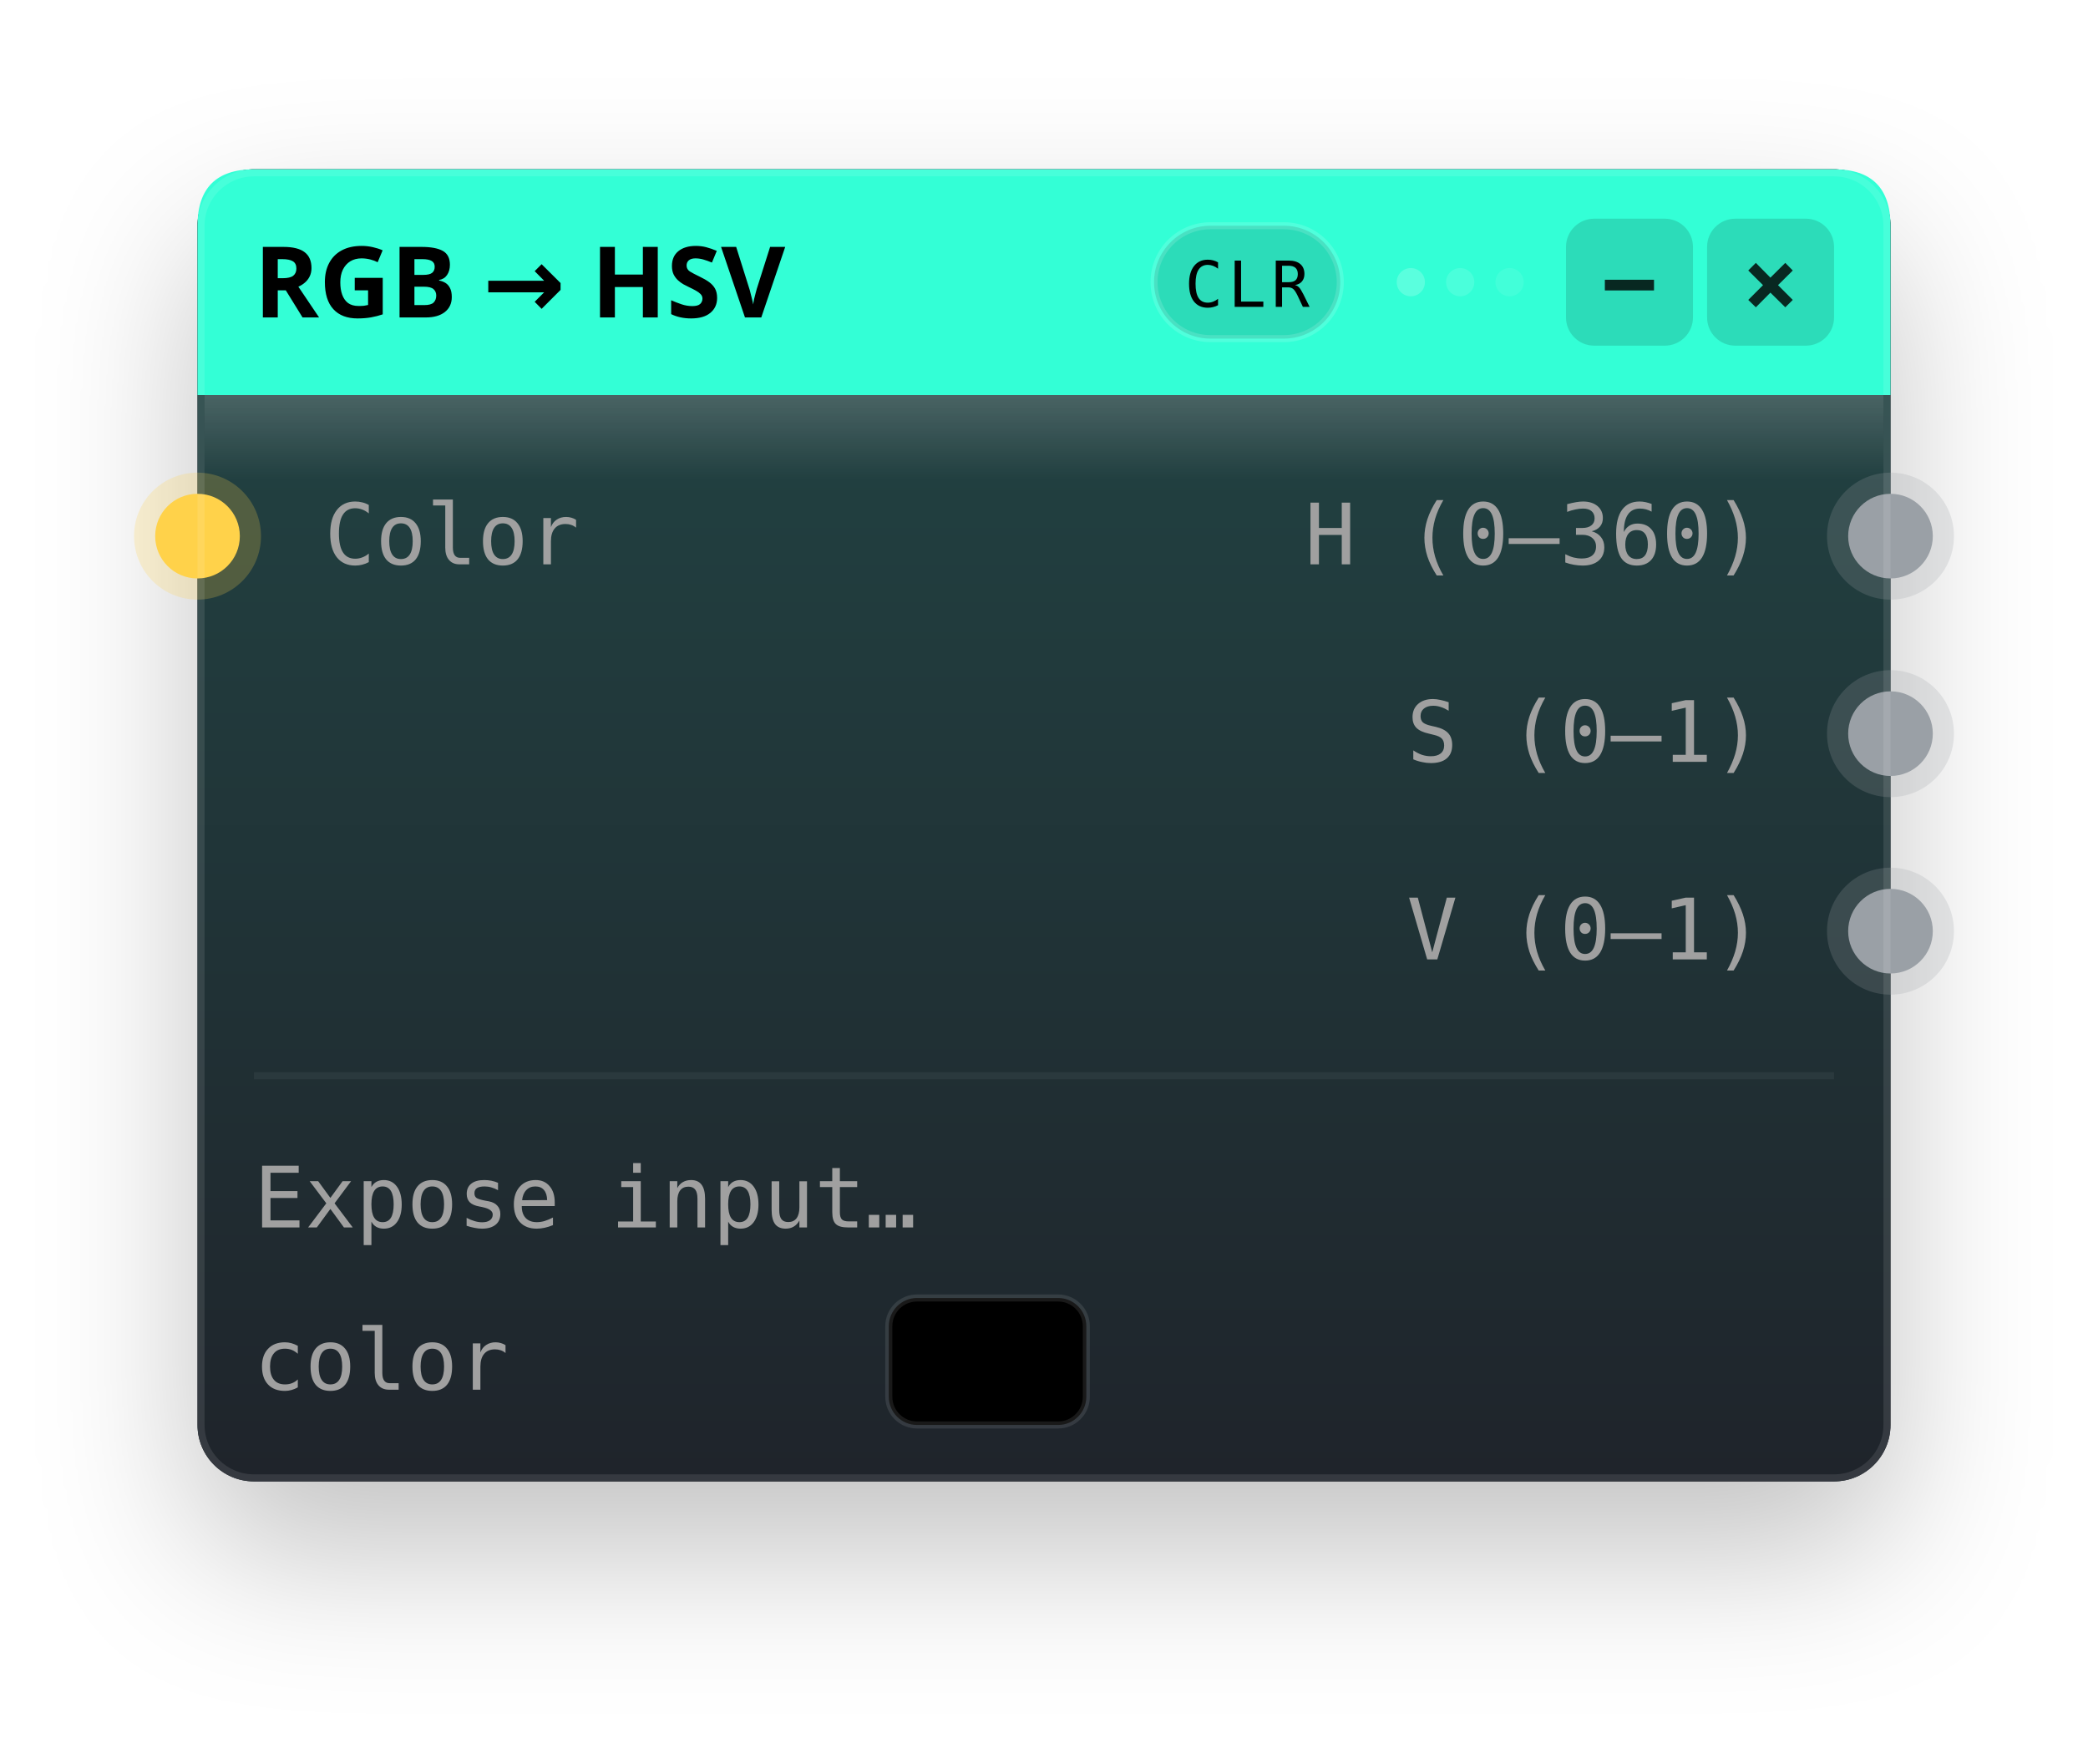
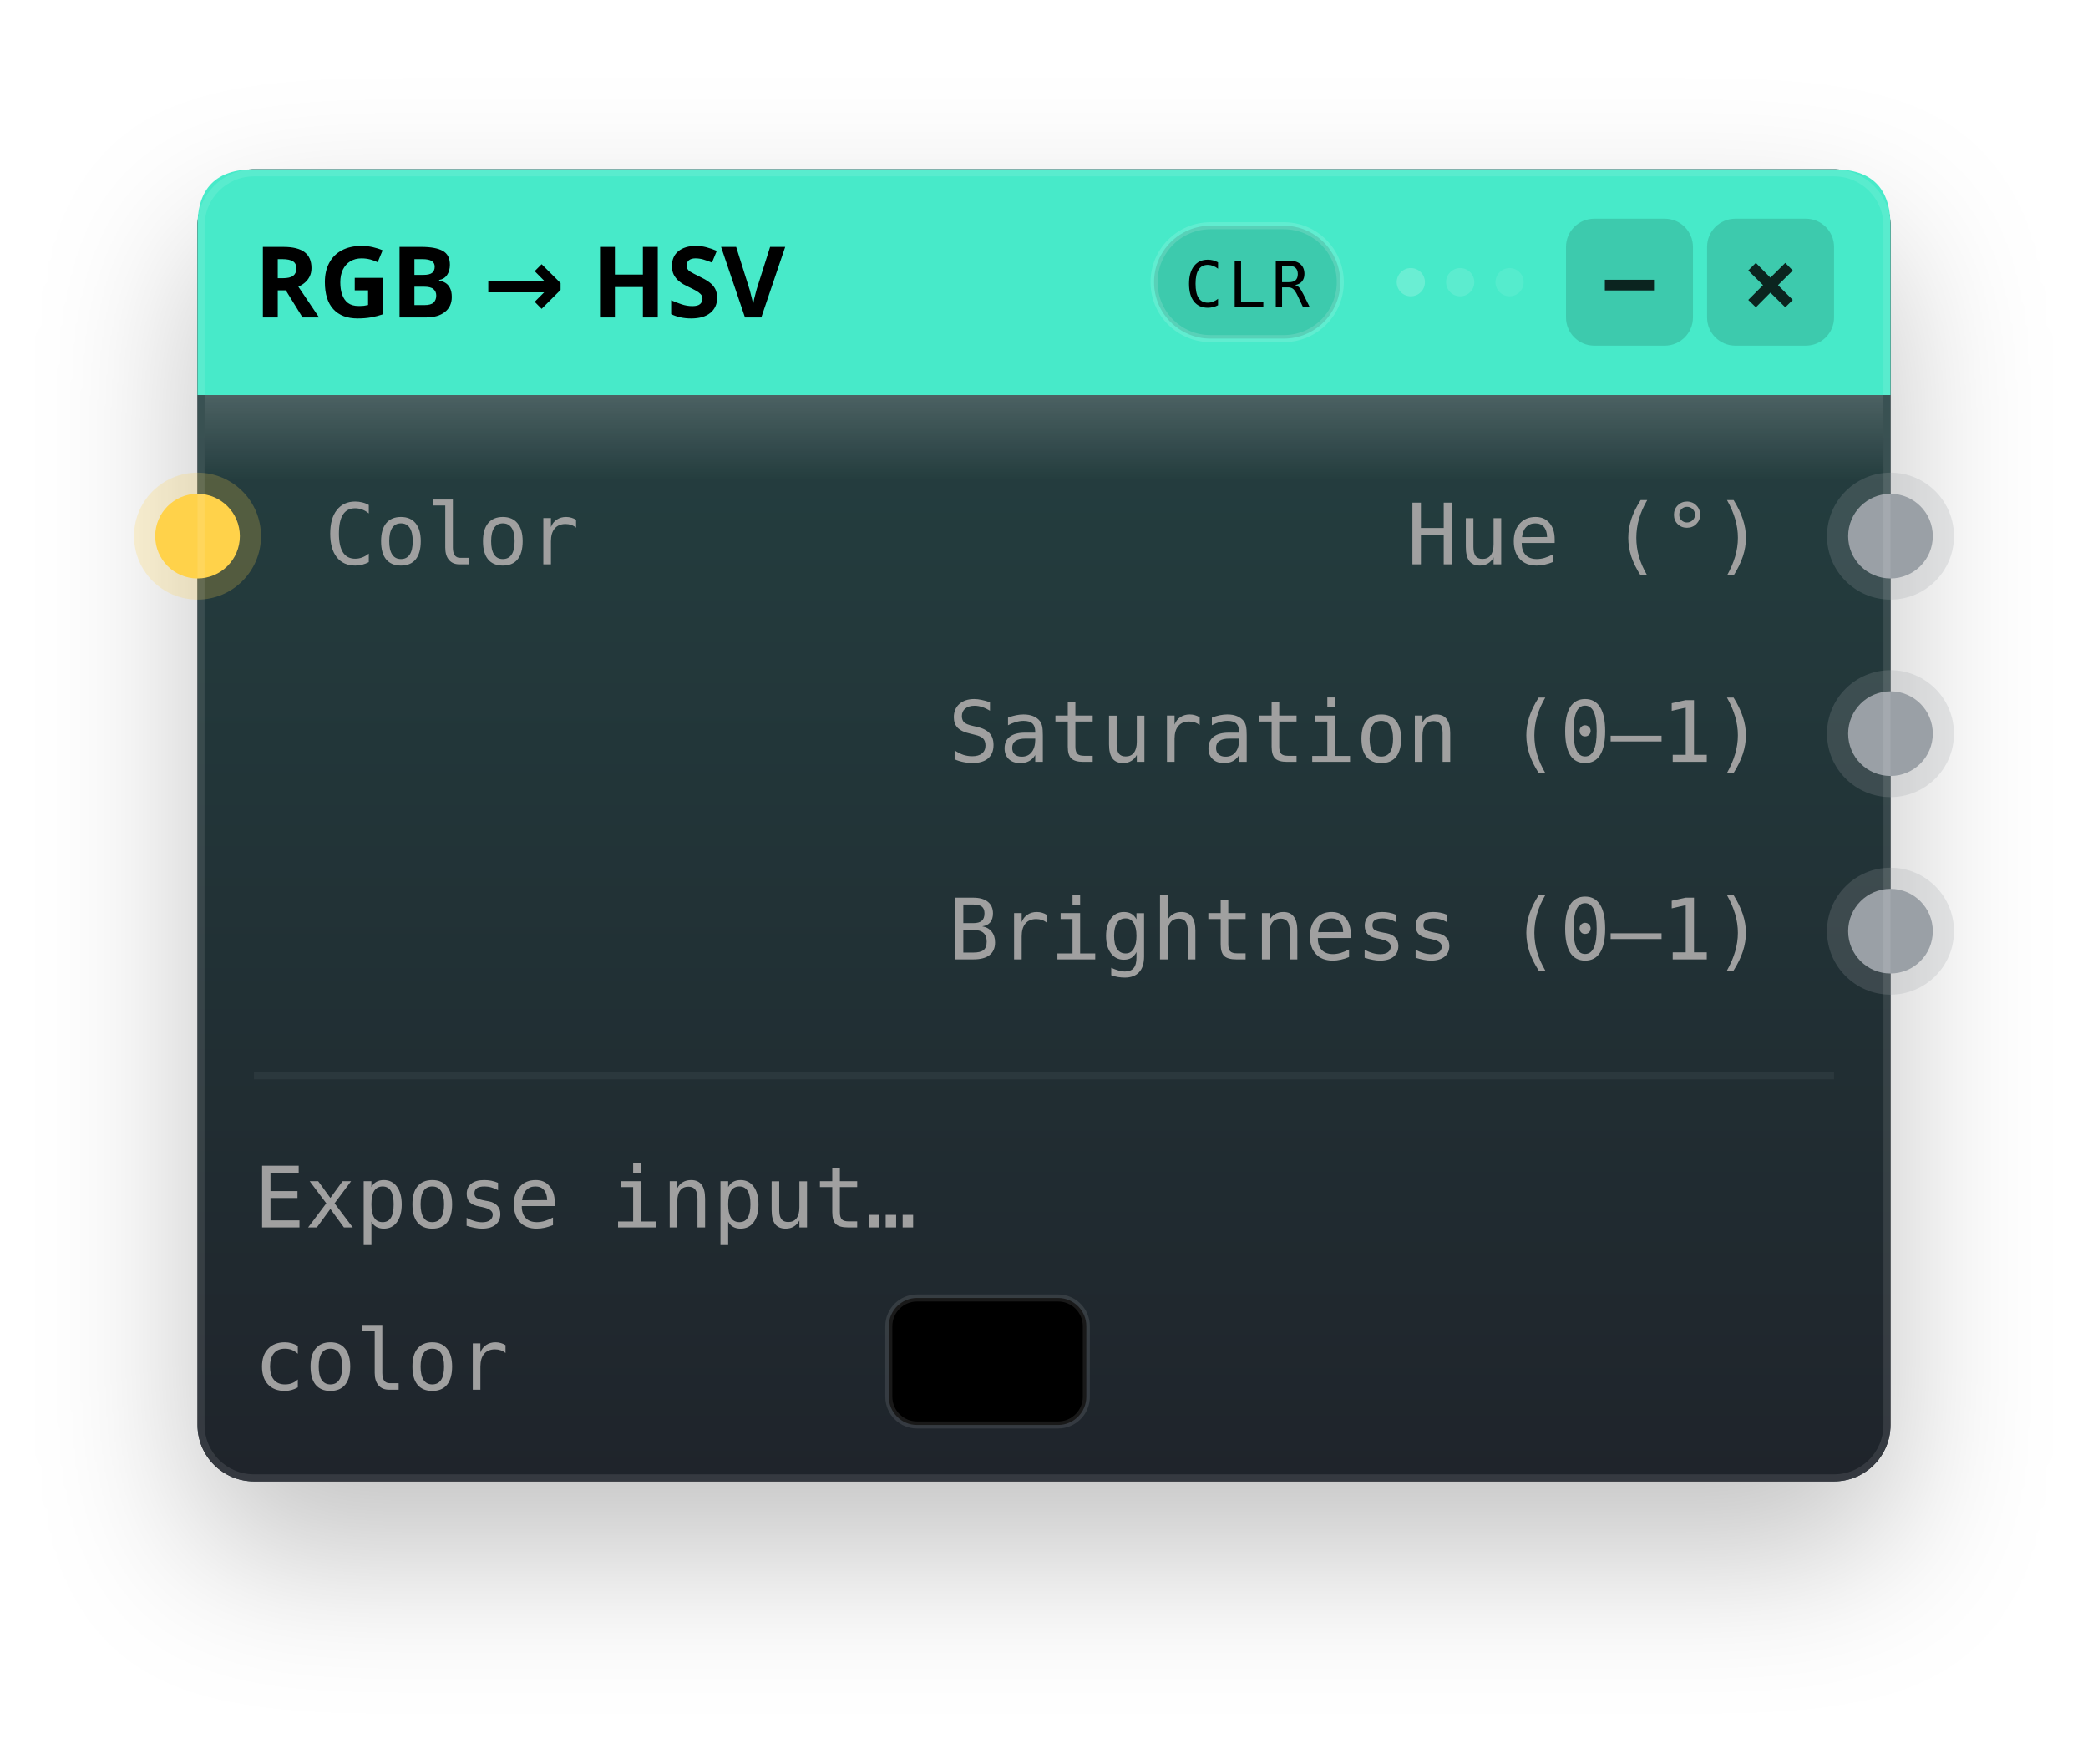
<svg xmlns="http://www.w3.org/2000/svg" viewBox="0 0 296 250" width="296" height="250" role="img" aria-label="RGB → HSV node">
  <defs>
    <filter id="shadow" x="-20%" y="-20%" width="140%" height="160%">
      <feDropShadow dx="0" dy="10" stdDeviation="11" flood-color="#000" flood-opacity="0.24" />
    </filter>
    <filter id="grey">
      <feColorMatrix type="saturate" values="0" />
    </filter>
    <linearGradient id="headerGlow" x1="0" y1="0" x2="0" y2="1">
      <stop offset="0" stop-color="#fff" stop-opacity="1" />
      <stop offset="1" stop-color="#fff" stop-opacity="0" />
    </linearGradient>
  </defs>
  <g transform="translate(28,24)">
    <defs>
      <linearGradient id="tint-color" x1="0" y1="0" x2="0" y2="1">
-         <stop offset="0" stop-color="#224746" />
+         <stop offset="0" stop-color="#254444" />
        <stop offset="1" stop-color="#1f242b" />
      </linearGradient>
    </defs>
    <rect x="0" y="0" width="240" height="186" rx="8" fill="#1f242b" filter="url(#shadow)" />
    <rect x="0" y="0" width="240" height="186" rx="8" fill="url(#tint-color)" />
-     <path d="M0,32 L0,8 Q0,0 8,0 L232,0 Q240,0 240,8 L240,32 Z" fill="#33ffd6" />
+     <path d="M0,32 L0,8 Q0,0 8,0 L232,0 Q240,0 240,8 L240,32 Z" fill="#47eac9" />
    <rect x="1" y="32" width="238" height="12" fill="url(#headerGlow)" opacity="0.18" />
    <text x="8" y="21" font-family="'Audiowide','Trebuchet MS','Arial Black',sans-serif" font-size="14" font-weight="600" fill="#000">RGB → HSV</text>
    <rect x="135.6" y="8" width="26.4" height="16" rx="8" fill="rgba(0,0,0,0.14)" stroke="rgba(255,255,255,0.14)" />
    <text x="148.8" y="19.5" text-anchor="middle" font-family="'JetBrains Mono','Cascadia Mono','Consolas',monospace" font-size="9" letter-spacing="0.08em" fill="#000">CLR</text>
    <circle cx="172" cy="16" r="2" fill="rgba(255,255,255,0.96)" opacity="0.2" />
    <circle cx="179" cy="16" r="2" fill="rgba(255,255,255,0.96)" opacity="0.12" />
    <circle cx="186" cy="16" r="2" fill="rgba(255,255,255,0.96)" opacity="0.08" />
    <rect x="194" y="7" width="18" height="18" rx="4" fill="rgba(0,0,0,0.14)" />
    <text x="203" y="20.5" text-anchor="middle" font-family="'JetBrains Mono','Cascadia Mono','Consolas',monospace" font-size="13" font-weight="700" fill="rgba(0,0,0,0.82)">−</text>
    <rect x="214" y="7" width="18" height="18" rx="4" fill="rgba(0,0,0,0.14)" />
    <text x="223" y="20.5" text-anchor="middle" font-family="'JetBrains Mono','Cascadia Mono','Consolas',monospace" font-size="13" font-weight="700" fill="rgba(0,0,0,0.82)">×</text>
    <circle cx="0" cy="52" r="9" fill="#ffd24a" opacity="0.22" />
    <circle cx="0" cy="52" r="6" fill="#ffd24a" />
    <text x="18" y="56" font-family="'JetBrains Mono','Cascadia Mono','Consolas',monospace" font-size="12" fill="#a0a0a0">Color</text>
    <circle cx="240" cy="52" r="9" fill="#9aa0a6" opacity="0.22" />
    <circle cx="240" cy="52" r="6" fill="#9aa0a6" />
-     <text x="222" y="56" font-family="'JetBrains Mono','Cascadia Mono','Consolas',monospace" font-size="12" fill="#a0a0a0" text-anchor="end">H (0–360)</text>
+     <text x="222" y="56" font-family="'JetBrains Mono','Cascadia Mono','Consolas',monospace" font-size="12" fill="#a0a0a0" text-anchor="end">Hue (°)</text>
    <circle cx="240" cy="80" r="9" fill="#9aa0a6" opacity="0.22" />
    <circle cx="240" cy="80" r="6" fill="#9aa0a6" />
-     <text x="222" y="84" font-family="'JetBrains Mono','Cascadia Mono','Consolas',monospace" font-size="12" fill="#a0a0a0" text-anchor="end">S (0–1)</text>
+     <text x="222" y="84" font-family="'JetBrains Mono','Cascadia Mono','Consolas',monospace" font-size="12" fill="#a0a0a0" text-anchor="end">Saturation (0–1)</text>
    <circle cx="240" cy="108" r="9" fill="#9aa0a6" opacity="0.22" />
    <circle cx="240" cy="108" r="6" fill="#9aa0a6" />
-     <text x="222" y="112" font-family="'JetBrains Mono','Cascadia Mono','Consolas',monospace" font-size="12" fill="#a0a0a0" text-anchor="end">V (0–1)</text>
+     <text x="222" y="112" font-family="'JetBrains Mono','Cascadia Mono','Consolas',monospace" font-size="12" fill="#a0a0a0" text-anchor="end">Brightness (0–1)</text>
    <line x1="8" y1="128.5" x2="232" y2="128.5" stroke="rgba(255,255,255,0.05)" />
    <text x="8" y="150" font-family="'JetBrains Mono','Cascadia Mono','Consolas',monospace" font-size="12" fill="#a0a0a0">Expose input…</text>
    <text x="8" y="173" font-family="'JetBrains Mono','Cascadia Mono','Consolas',monospace" font-size="12" fill="#a0a0a0">color</text>
    <rect x="98" y="160" width="28" height="18" rx="4" fill="rgb(0,0,0)" stroke="rgba(255,255,255,0.1)" />
    <rect x="0.5" y="0.5" width="239" height="185" rx="7.5" fill="none" stroke="rgba(255,255,255,0.1)" />
  </g>
</svg>
